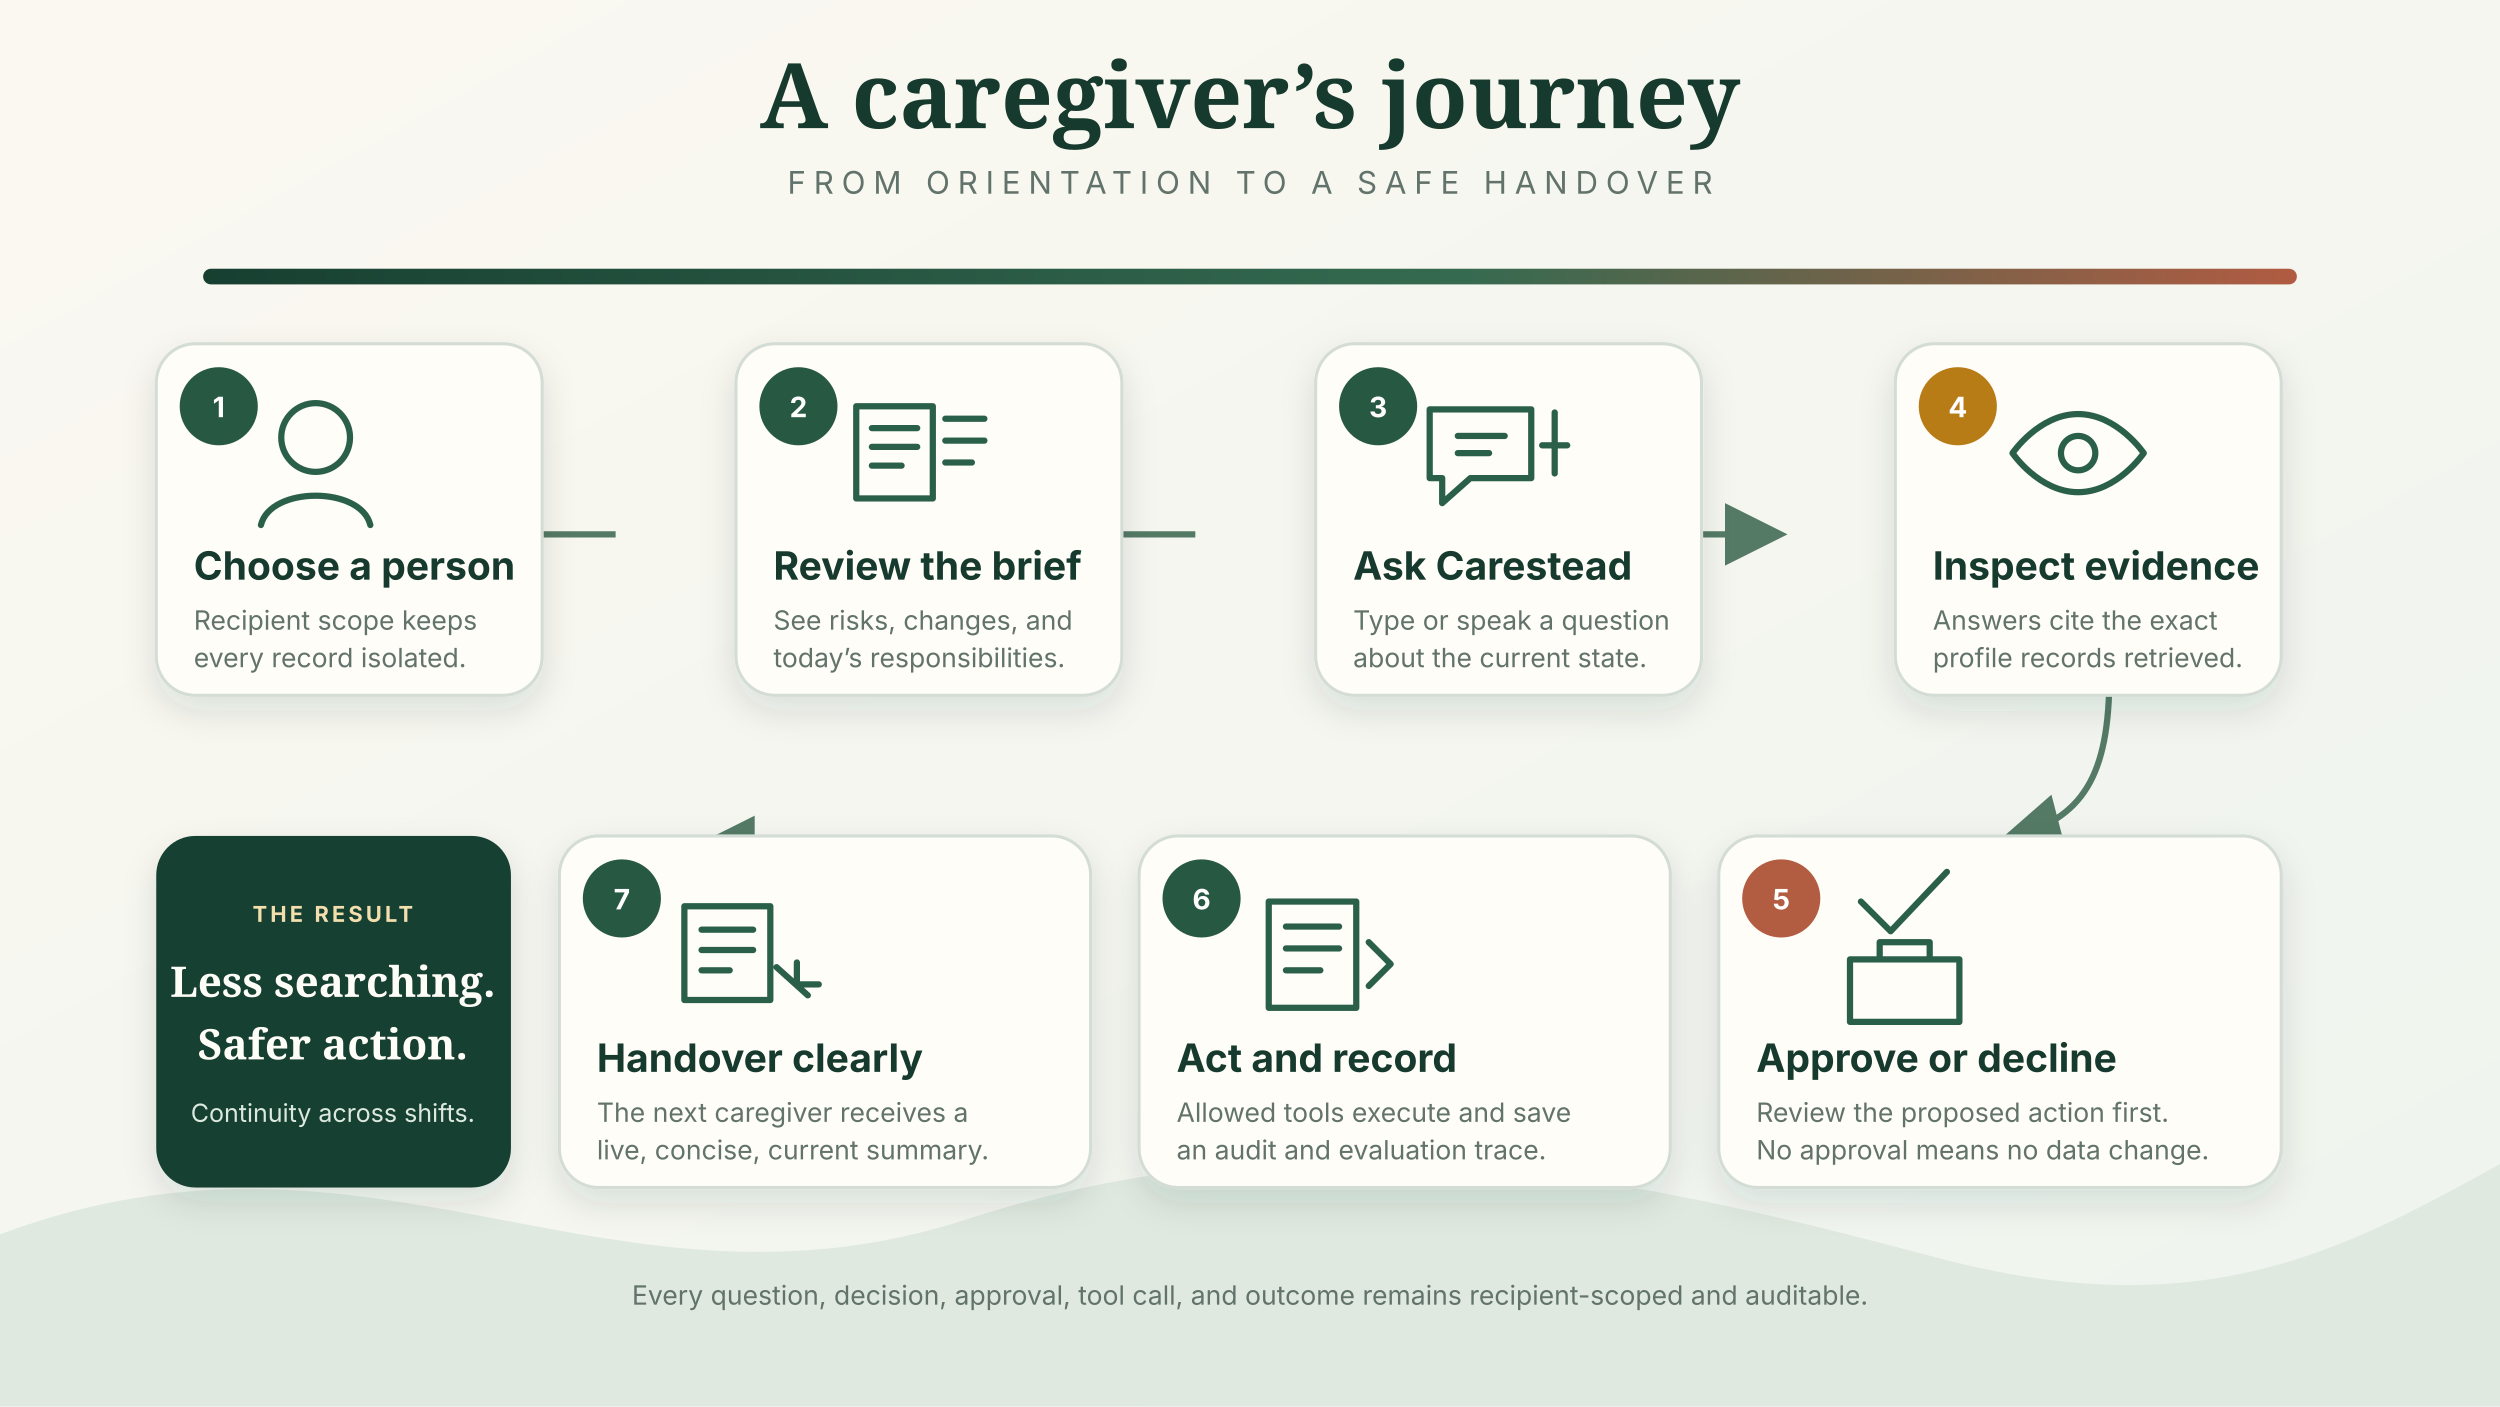
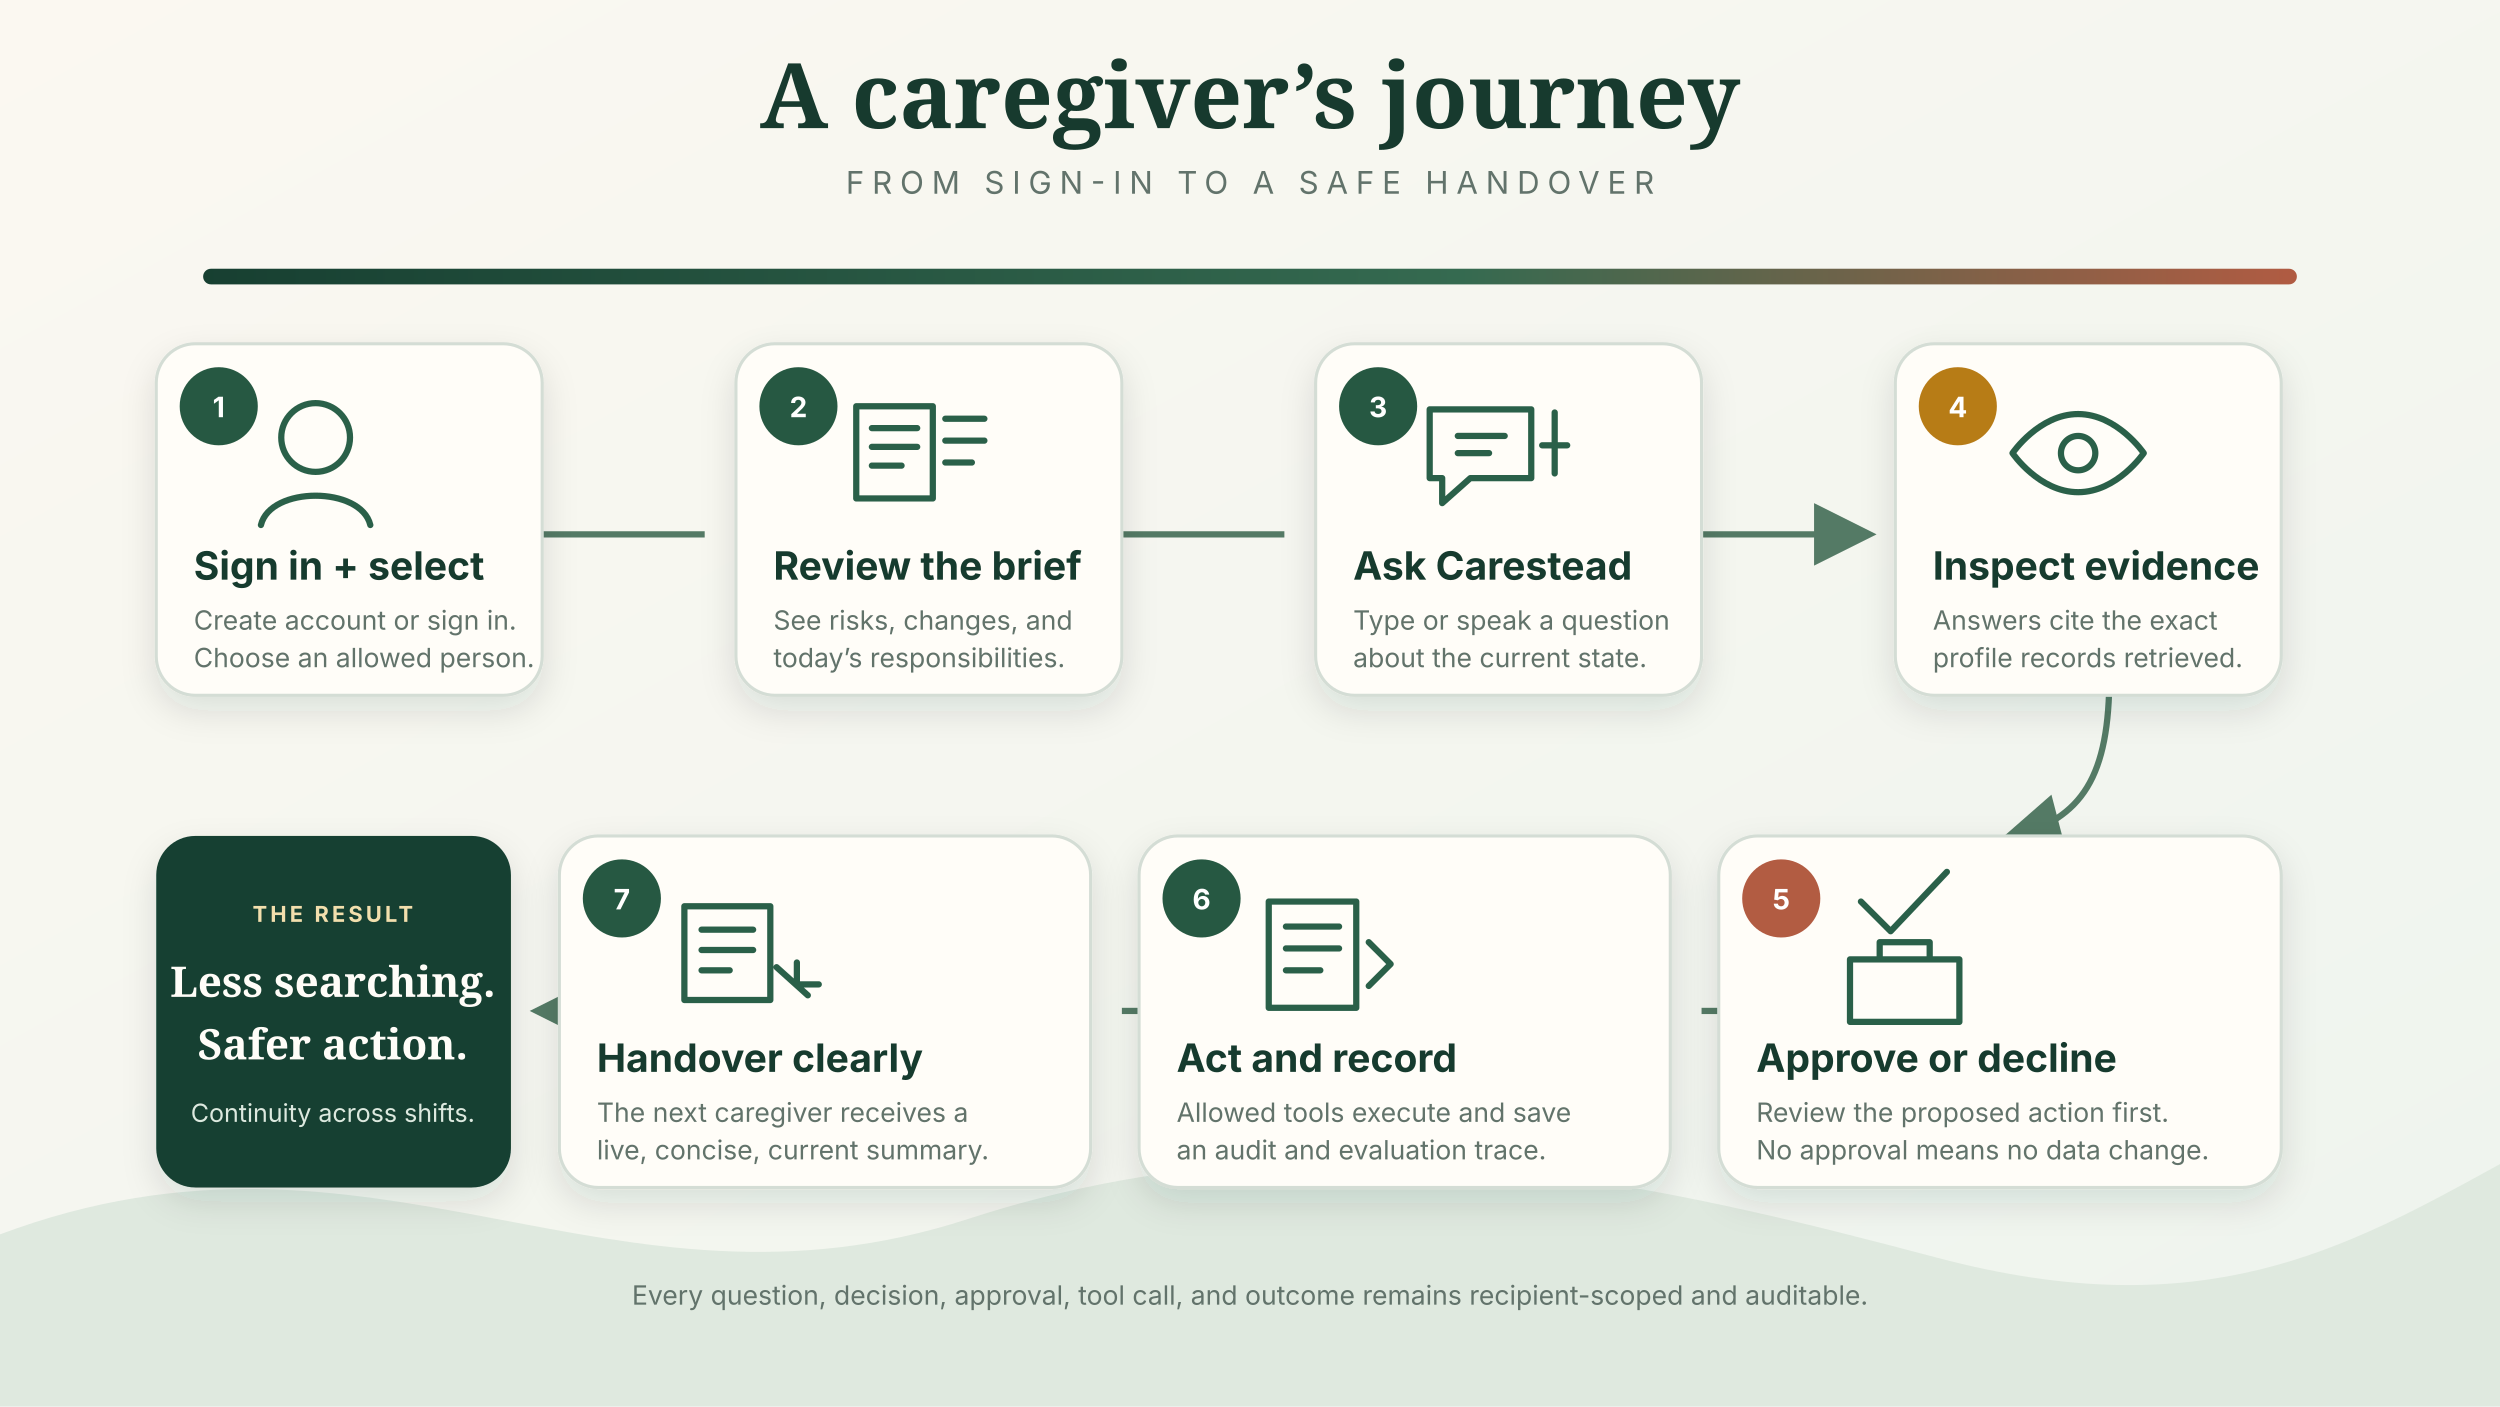
<svg xmlns="http://www.w3.org/2000/svg" width="1600" height="900" viewBox="0 0 1600 900" role="img" aria-labelledby="title desc">
  <defs>
    <linearGradient id="bg" x1="0" y1="0" x2="1" y2="1">
      <stop stop-color="#fbf8f1" />
      <stop offset="1" stop-color="#eef4ee" />
    </linearGradient>
    <linearGradient id="band" x1="0" y1="0" x2="1" y2="0">
      <stop stop-color="#173f31" />
      <stop offset=".6" stop-color="#356a50" />
      <stop offset="1" stop-color="#b25b42" />
    </linearGradient>
    <filter id="s" x="-20%" y="-20%" width="140%" height="140%">
      <feDropShadow dx="0" dy="9" stdDeviation="11" flood-color="#173f31" flood-opacity=".12" />
    </filter>
    <marker id="arrow" markerWidth="10" markerHeight="10" refX="8" refY="5" orient="auto">
      <path d="M0 0l10 5-10 5z" fill="#547a65" />
    </marker>
    <style>.sans{font-family:Inter,Arial,sans-serif}.serif{font-family:Georgia,serif}.ink{fill:#173a2e}.muted{fill:#62736b}.card{fill:#fffdf8;stroke:#d4ddd5;stroke-width:2}.step{font:700 18px Inter,Arial,sans-serif;fill:#fff}.label{font:700 25px Inter,Arial,sans-serif;fill:#173a2e}.copy{font:400 17px Inter,Arial,sans-serif;fill:#62736b}.micro{font:700 14px Inter,Arial,sans-serif;letter-spacing:2px}.icon{fill:none;stroke:#2b6049;stroke-width:4;stroke-linecap:round;stroke-linejoin:round}</style>
  </defs>
  <rect width="1600" height="900" fill="url(#bg)" />
  <path d="M0 790C240 700 390 855 620 780s450-20 620 25 260-5 360-60v155H0z" fill="#dfe9df" />
  <text x="800" y="82" text-anchor="middle" class="serif ink" font-size="58" font-weight="700">A caregiver’s journey</text>
-   <text x="800" y="124" text-anchor="middle" class="sans muted" font-size="20" letter-spacing="5">FROM ORIENTATION TO A SAFE HANDOVER</text>
+   <text x="800" y="124" text-anchor="middle" class="sans muted" font-size="20" letter-spacing="5">FROM SIGN-IN TO A SAFE HANDOVER</text>
  <rect x="130" y="172" width="1340" height="10" rx="5" fill="url(#band)" />
-   <path d="M347 342H394M718 342H765M1089 342H1136" stroke="#547a65" stroke-width="4" marker-end="url(#arrow)" />
-   <path d="M1240 542H1193M869 542H822M498 542H451" stroke="#547a65" stroke-width="4" marker-end="url(#arrow)" />
+   <path d="M347 342H451M718 342H822M1089 342H1193" stroke="#547a65" stroke-width="4" marker-end="url(#arrow)" />
+   <path d="M1100 647H1089M729 647H718M358 647H347" stroke="#547a65" stroke-width="4" marker-end="url(#arrow)" />
  <path d="M1350 432c0 65-17 92-63 104" fill="none" stroke="#547a65" stroke-width="4" marker-end="url(#arrow)" />
  <g transform="translate(100 220)" filter="url(#s)">
    <rect class="card" width="247" height="225" rx="25" />
    <circle cx="40" cy="40" r="25" fill="#285943" />
    <text x="40" y="47" text-anchor="middle" class="step">1</text>
    <path class="icon" d="M102 38a22 22 0 1 0 0 44 22 22 0 0 0 0-44zm-35 78c6-25 64-25 70 0" />
-     <text x="24" y="151" class="label">Choose a person</text>
-     <text x="24" y="183" class="copy">Recipient scope keeps</text>
-     <text x="24" y="207" class="copy">every record isolated.</text>
+     <text x="24" y="151" class="label">Sign in + select</text>
+     <text x="24" y="183" class="copy">Create account or sign in.</text>
+     <text x="24" y="207" class="copy">Choose an allowed person.</text>
  </g>
  <g transform="translate(471 220)" filter="url(#s)">
    <rect class="card" width="247" height="225" rx="25" />
    <circle cx="40" cy="40" r="25" fill="#285943" />
    <text x="40" y="47" text-anchor="middle" class="step">2</text>
    <path class="icon" d="M77 40h49v59H77zM87 54h29M87 66h29M87 78h19M134 48h25M134 62h25M134 76h17" />
    <text x="24" y="151" class="label">Review the brief</text>
    <text x="24" y="183" class="copy">See risks, changes, and</text>
    <text x="24" y="207" class="copy">today’s responsibilities.</text>
  </g>
  <g transform="translate(842 220)" filter="url(#s)">
    <rect class="card" width="247" height="225" rx="25" />
    <circle cx="40" cy="40" r="25" fill="#285943" />
    <text x="40" y="47" text-anchor="middle" class="step">3</text>
    <path class="icon" d="M73 42h65v44H99l-18 16V86h-8zM91 59h30M91 70h20M153 44v39M145 65h16" />
    <text x="24" y="151" class="label">Ask Carestead</text>
    <text x="24" y="183" class="copy">Type or speak a question</text>
    <text x="24" y="207" class="copy">about the current state.</text>
  </g>
  <g transform="translate(1213 220)" filter="url(#s)">
    <rect class="card" width="247" height="225" rx="25" />
    <circle cx="40" cy="40" r="25" fill="#b77b18" />
    <text x="40" y="47" text-anchor="middle" class="step">4</text>
    <path class="icon" d="M75 70s17-25 42-25 42 25 42 25-17 25-42 25-42-25-42-25zm42-11a11 11 0 1 0 0 22 11 11 0 0 0 0-22" />
    <text x="24" y="151" class="label">Inspect evidence</text>
    <text x="24" y="183" class="copy">Answers cite the exact</text>
    <text x="24" y="207" class="copy">profile records retrieved.</text>
  </g>
  <g transform="translate(1100 535)" filter="url(#s)">
    <rect class="card" width="360" height="225" rx="25" />
    <circle cx="40" cy="40" r="25" fill="#b25b42" />
    <text x="40" y="47" text-anchor="middle" class="step">5</text>
    <path class="icon" d="M91 42l19 19 36-38M84 79h70v40H84zM103 79V68h32v11" />
    <text x="24" y="151" class="label">Approve or decline</text>
    <text x="24" y="183" class="copy">Review the proposed action first.</text>
    <text x="24" y="207" class="copy">No approval means no data change.</text>
  </g>
  <g transform="translate(729 535)" filter="url(#s)">
    <rect class="card" width="340" height="225" rx="25" />
    <circle cx="40" cy="40" r="25" fill="#285943" />
    <text x="40" y="47" text-anchor="middle" class="step">6</text>
    <path class="icon" d="M83 42h56v68H83zM94 58h34M94 72h34M94 86h22M147 68l14 14-14 14" />
    <text x="24" y="151" class="label">Act and record</text>
    <text x="24" y="183" class="copy">Allowed tools execute and save</text>
    <text x="24" y="207" class="copy">an audit and evaluation trace.</text>
  </g>
  <g transform="translate(358 535)" filter="url(#s)">
    <rect class="card" width="340" height="225" rx="25" />
    <circle cx="40" cy="40" r="25" fill="#285943" />
    <text x="40" y="47" text-anchor="middle" class="step">7</text>
    <path class="icon" d="M80 45h55v60H80zM91 60h33M91 73h33M91 86h18M139 84l20 18M152 81v14h14" />
    <text x="24" y="151" class="label">Handover clearly</text>
    <text x="24" y="183" class="copy">The next caregiver receives a</text>
    <text x="24" y="207" class="copy">live, concise, current summary.</text>
  </g>
  <g transform="translate(100 535)" filter="url(#s)">
    <rect width="227" height="225" rx="25" fill="#173f31" />
    <text x="113" y="55" text-anchor="middle" class="micro" fill="#f2dfad">THE RESULT</text>
    <text x="113" y="103" text-anchor="middle" class="serif" fill="#fffdf8" font-size="27" font-weight="700">Less searching.</text>
    <text x="113" y="143" text-anchor="middle" class="serif" fill="#fffdf8" font-size="27" font-weight="700">Safer action.</text>
    <text x="113" y="183" text-anchor="middle" class="sans" fill="#dce9df" font-size="16">Continuity across shifts.</text>
  </g>
  <text x="800" y="835" text-anchor="middle" class="sans muted" font-size="17">Every question, decision, approval, tool call, and outcome remains recipient-scoped and auditable.</text>
</svg>
